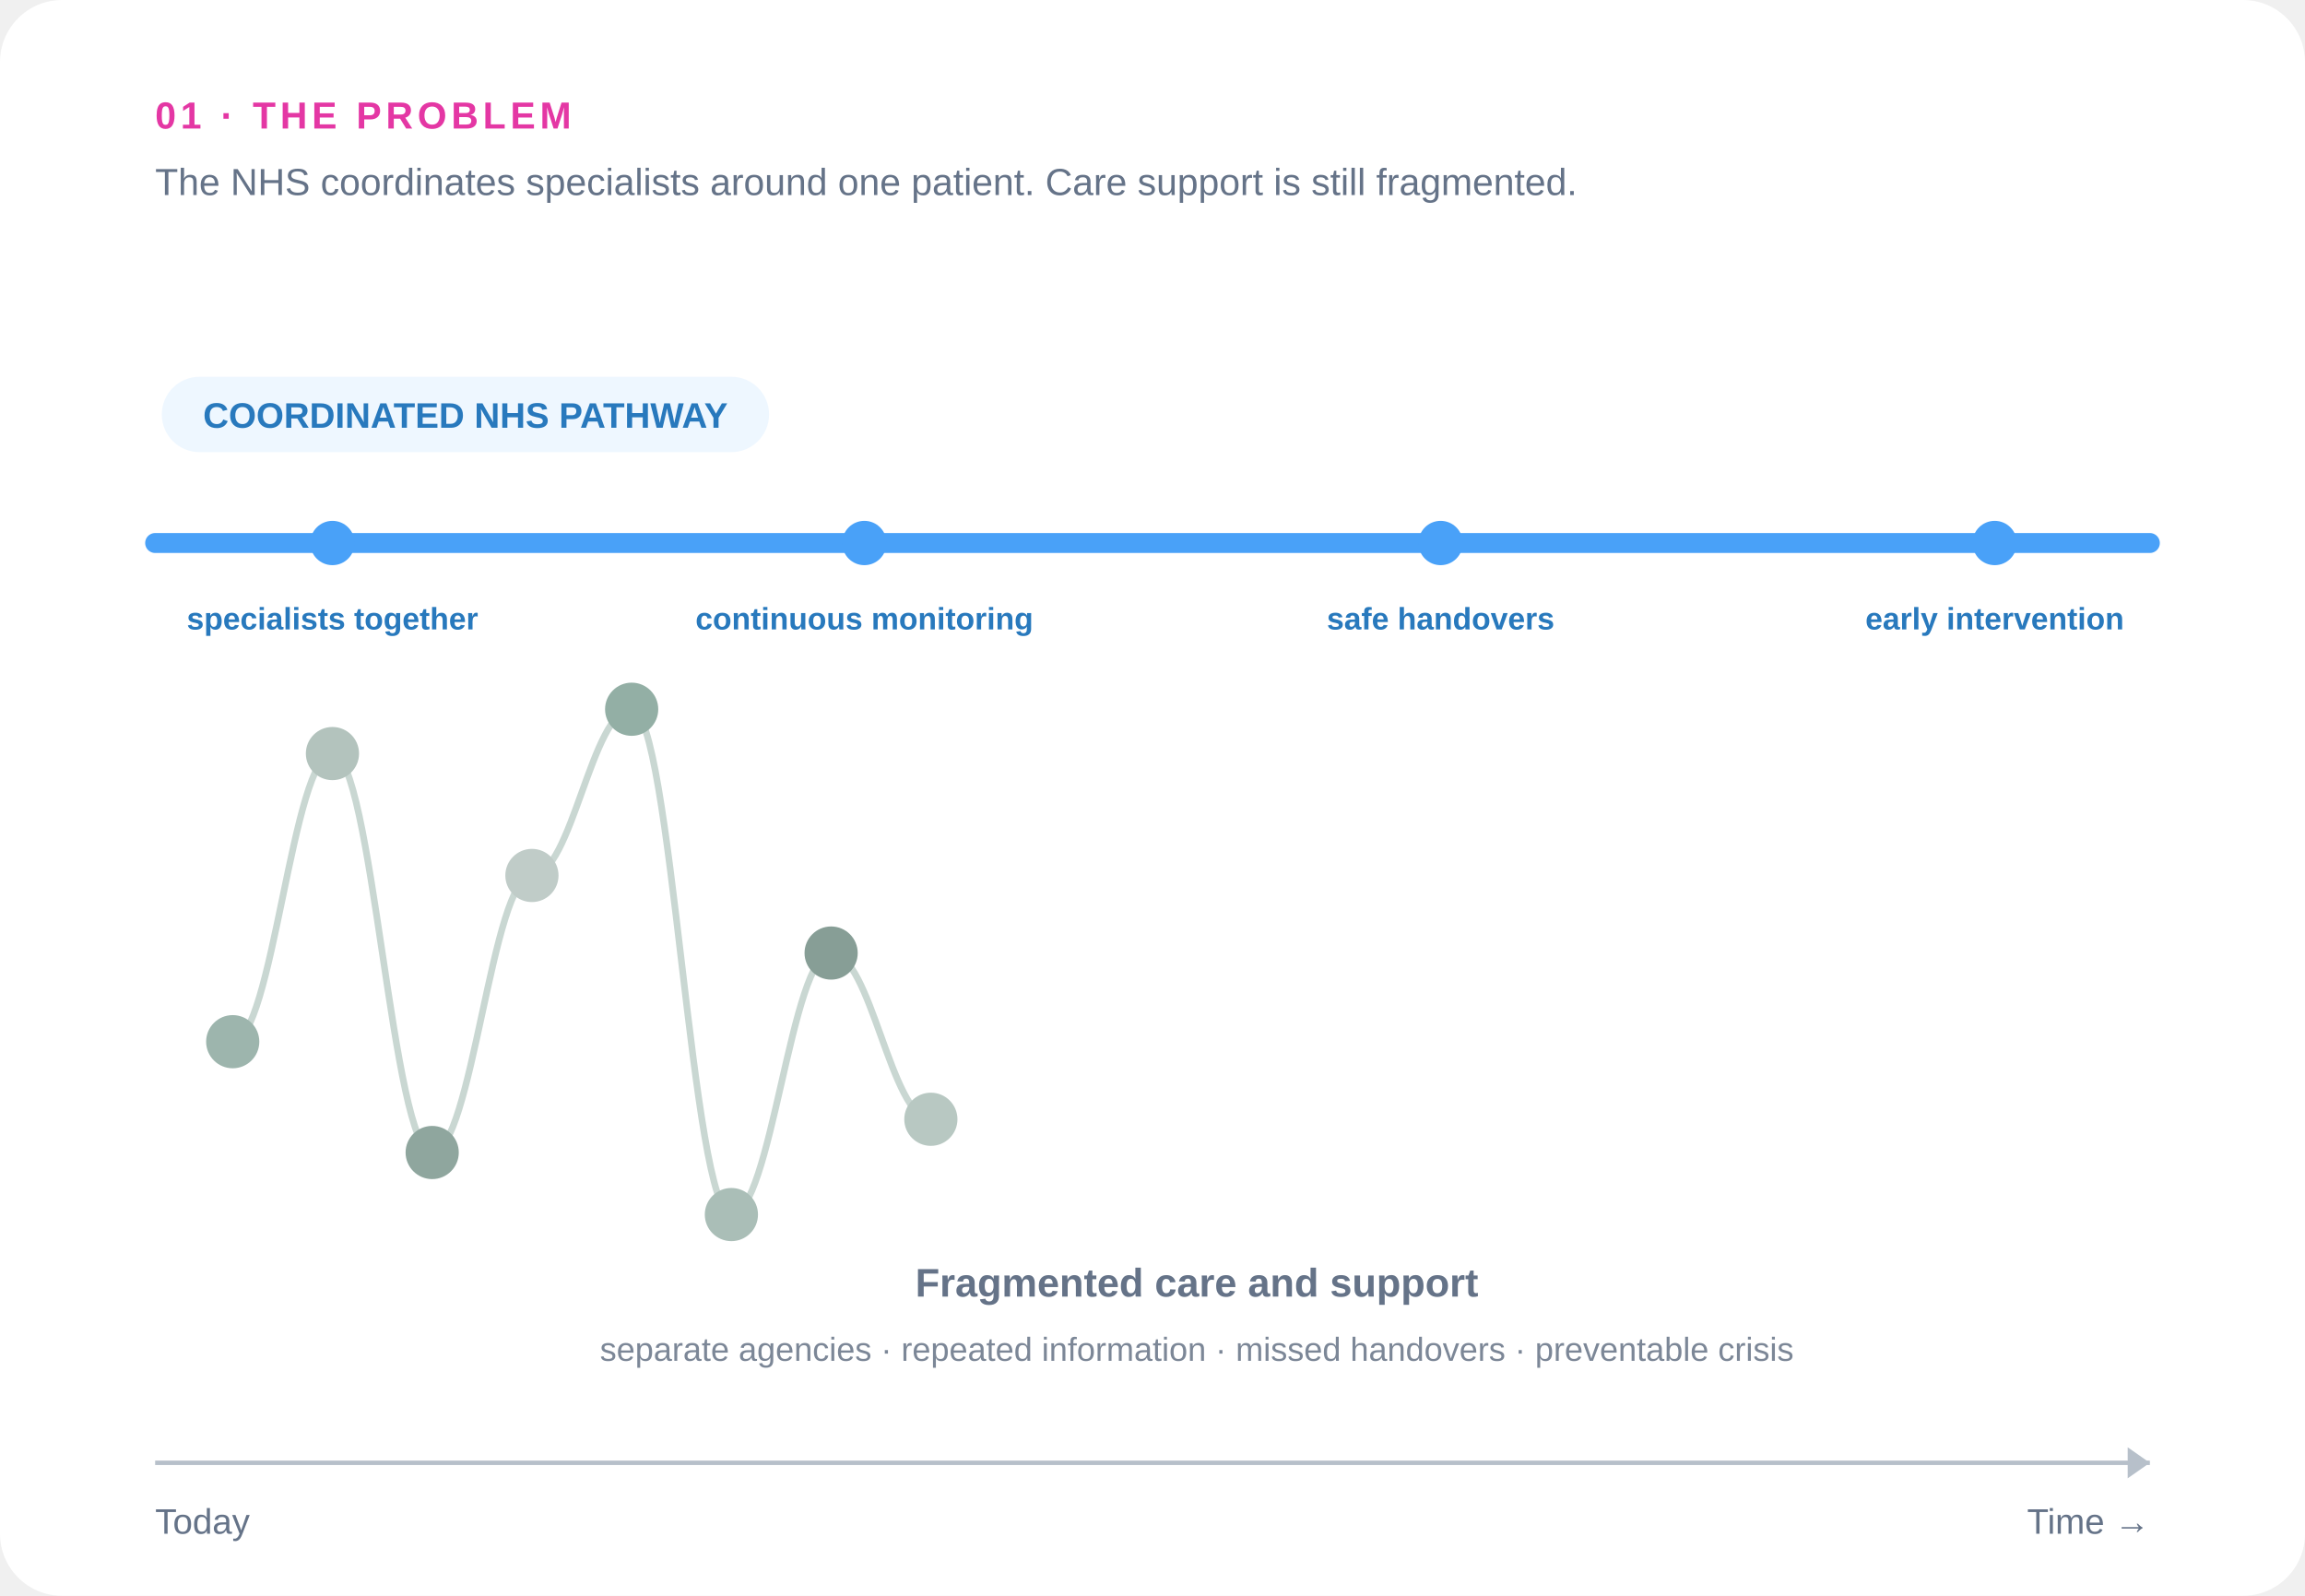
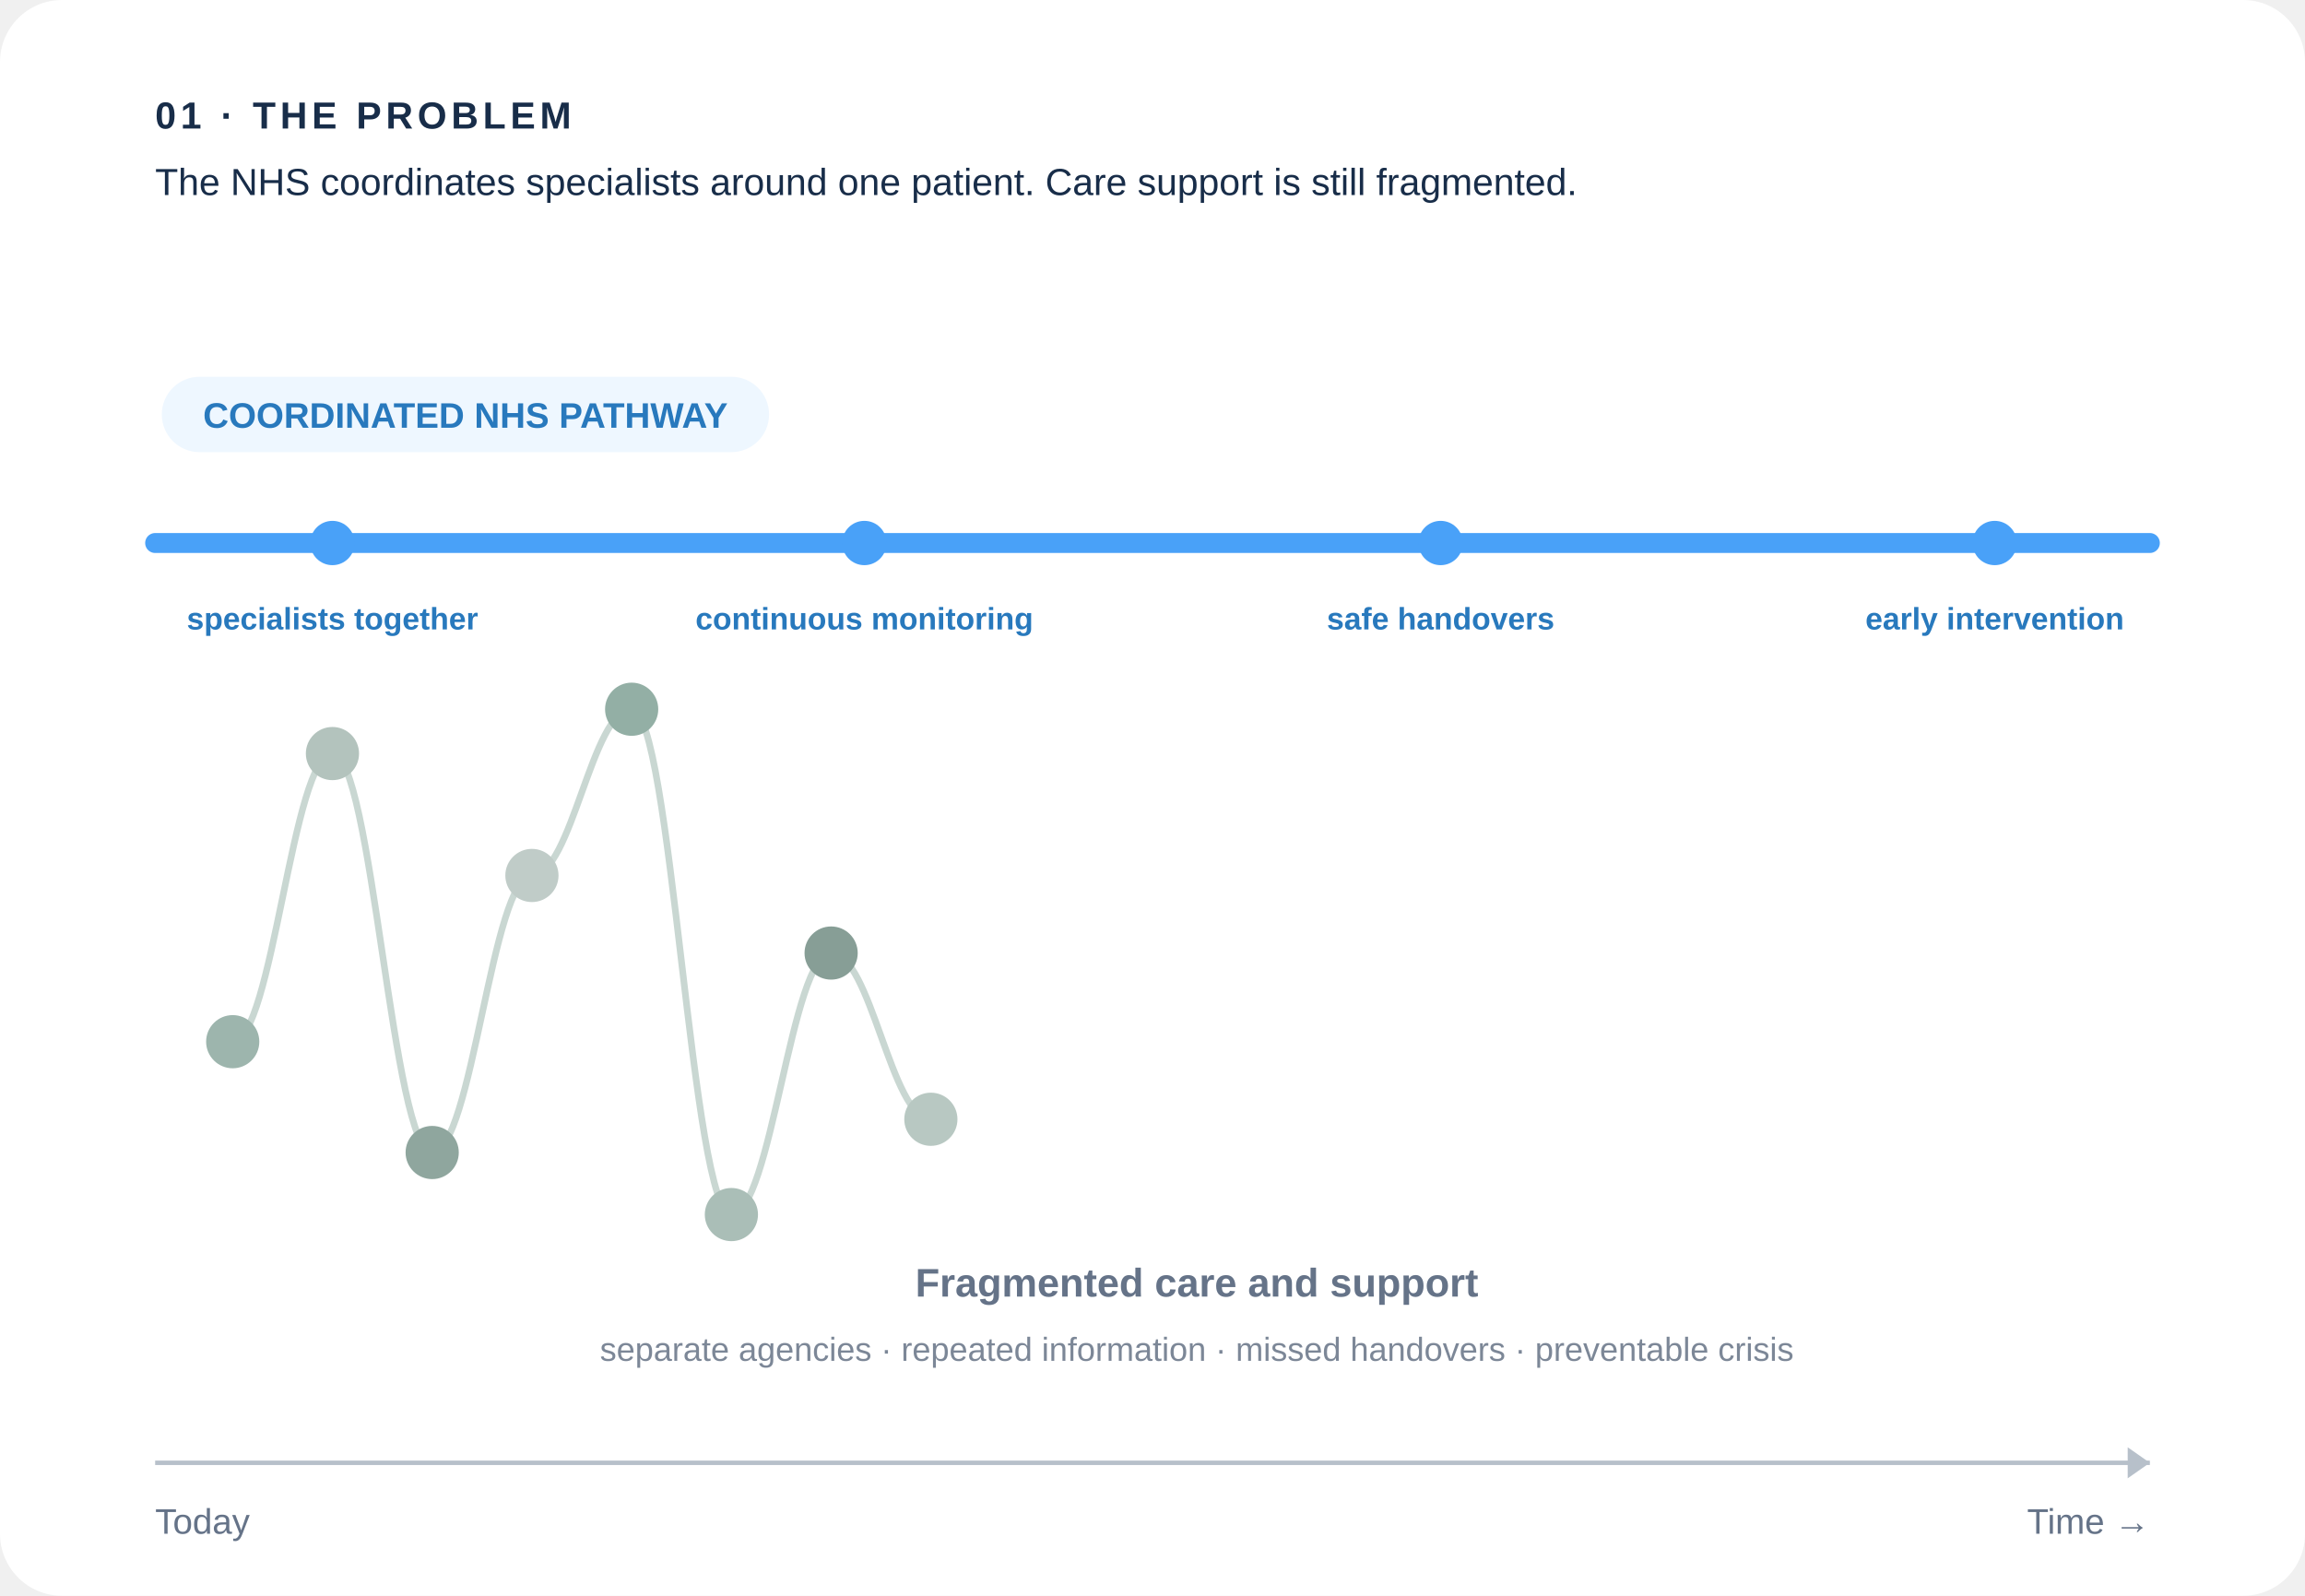
<svg xmlns="http://www.w3.org/2000/svg" width="1040" height="720" viewBox="0 0 1040 720" role="img" aria-labelledby="problemTitle problemDesc">
  <rect width="1040" height="720" rx="28" fill="#ffffff" />
  <g font-family="'Plus Jakarta Sans','Segoe UI',Arial,sans-serif">
-     <text x="70" y="58" fill="#e437a4" font-size="17" font-weight="800" letter-spacing="2">01 · THE PROBLEM</text>
-     <text x="70" y="88" fill="#657388" font-size="17">The NHS coordinates specialists around one patient. Care support is still fragmented.</text>
+     <text x="70" y="58" fill="#182d49" font-size="17" font-weight="800" letter-spacing="2">01 · THE PROBLEM</text>
+     <text x="70" y="88" fill="#182d49" font-size="17">The NHS coordinates specialists around one patient. Care support is still fragmented.</text>
    <path d="M70 245 H970" stroke="#49a1f8" stroke-width="9" fill="none" stroke-linecap="round" />
    <rect x="73" y="170" width="274" height="34" rx="17" fill="#eef7ff" />
    <text x="210" y="193" text-anchor="middle" fill="#2879bd" font-size="16" font-weight="800">COORDINATED NHS PATHWAY</text>
    <g fill="#49a1f8">
      <circle cx="150" cy="245" r="10" />
      <circle cx="390" cy="245" r="10" />
      <circle cx="650" cy="245" r="10" />
      <circle cx="900" cy="245" r="10" />
    </g>
    <text x="150" y="284" text-anchor="middle" fill="#2879bd" font-size="14" font-weight="700">specialists together</text>
    <text x="390" y="284" text-anchor="middle" fill="#2879bd" font-size="14" font-weight="700">continuous monitoring</text>
    <text x="650" y="284" text-anchor="middle" fill="#2879bd" font-size="14" font-weight="700">safe handovers</text>
    <text x="900" y="284" text-anchor="middle" fill="#2879bd" font-size="14" font-weight="700">early intervention</text>
    <path d="M105 470 C123 470 132 340 150 340 C168 340 177 520 195 520 C213 520 222 395 240 395 C258 395 267 320 285 320 C303 320 312 548 330 548 C348 548 357 430 375 430 C393 430 402 505 420 505" fill="none" stroke="#c9d7d2" stroke-width="3" stroke-linecap="round" stroke-linejoin="round" />
    <g>
      <circle cx="105" cy="470" r="12" fill="#9db5ad" />
      <circle cx="150" cy="340" r="12" fill="#b3c3bd" />
      <circle cx="195" cy="520" r="12" fill="#8fa69e" />
      <circle cx="240" cy="395" r="12" fill="#c0ccc8" />
      <circle cx="285" cy="320" r="12" fill="#93afa5" />
      <circle cx="330" cy="548" r="12" fill="#aabeb7" />
      <circle cx="375" cy="430" r="12" fill="#879e96" />
      <circle cx="420" cy="505" r="12" fill="#b8c8c2" />
    </g>
    <text x="540" y="585" text-anchor="middle" fill="#657388" font-size="18" font-weight="700">Fragmented care and support</text>
    <text x="540" y="614" text-anchor="middle" fill="#7c8797" font-size="15">separate agencies · repeated information · missed handovers · preventable crisis</text>
    <path d="M70 660 H970" stroke="#b7c0ca" stroke-width="2" />
    <path d="M970 660 l-10 -7 v14 z" fill="#b7c0ca" />
    <text x="70" y="692" fill="#657388" font-size="16">Today</text>
    <text x="970" y="692" text-anchor="end" fill="#657388" font-size="16">Time →</text>
  </g>
</svg>
